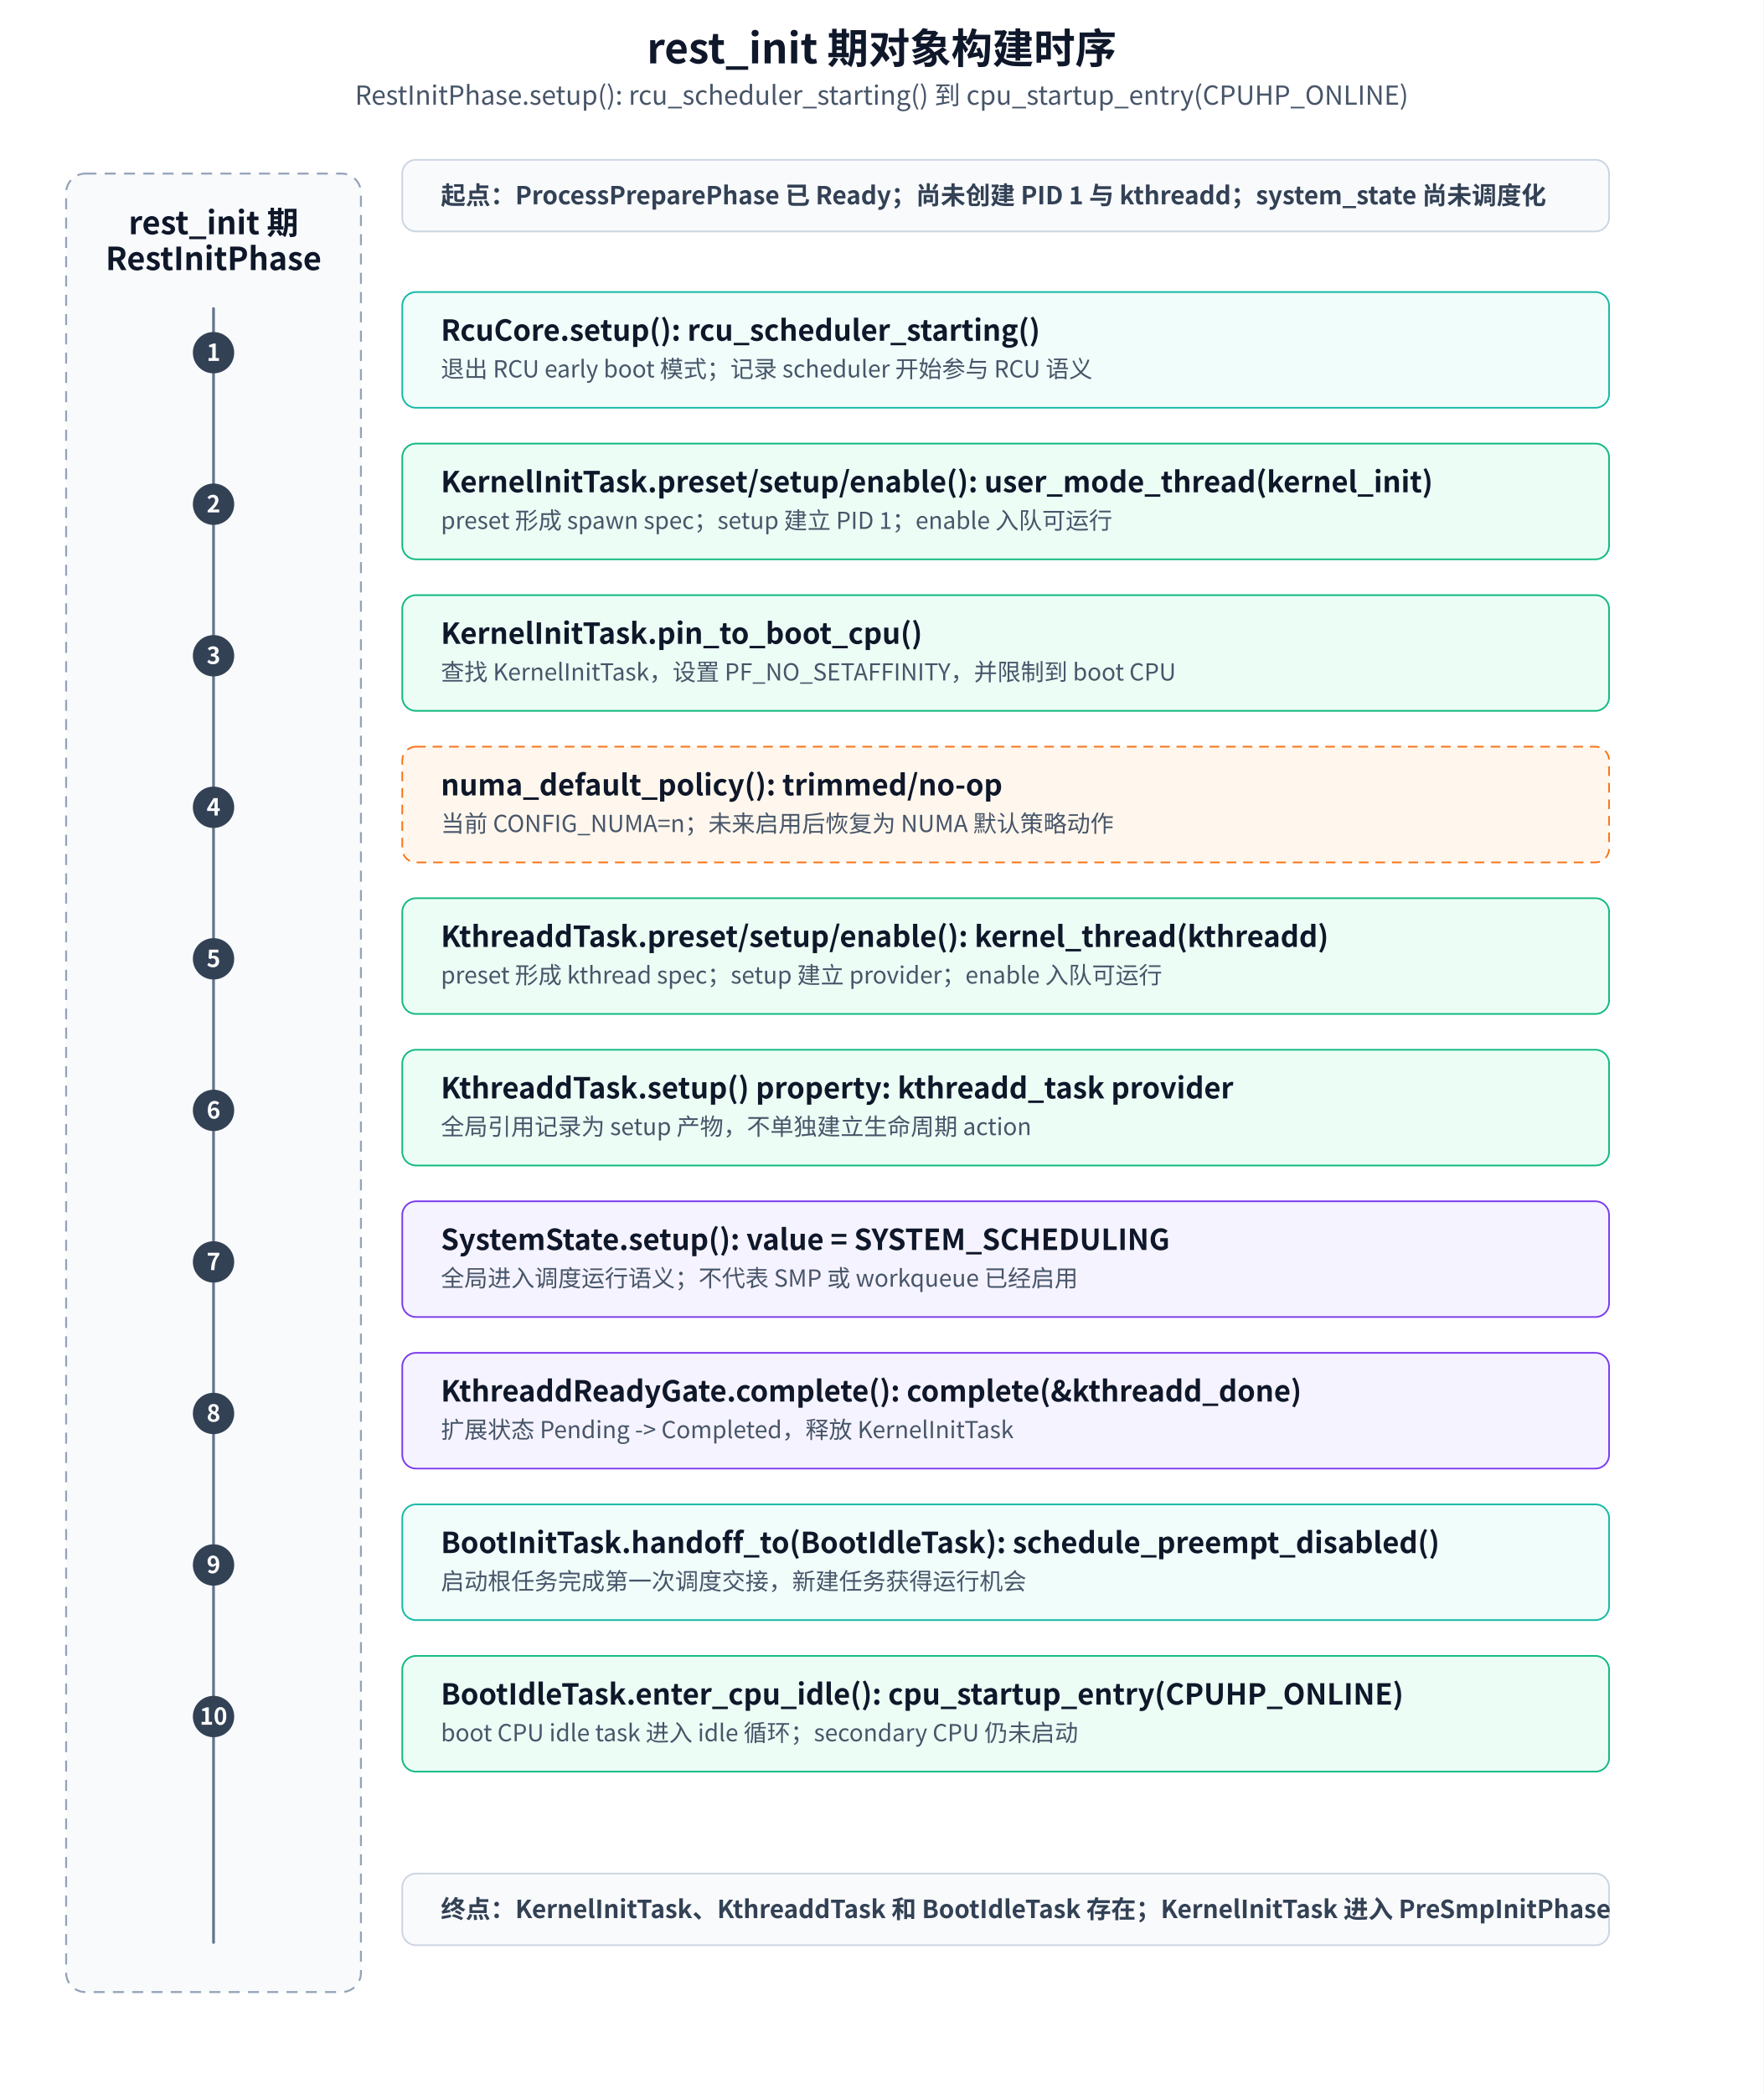
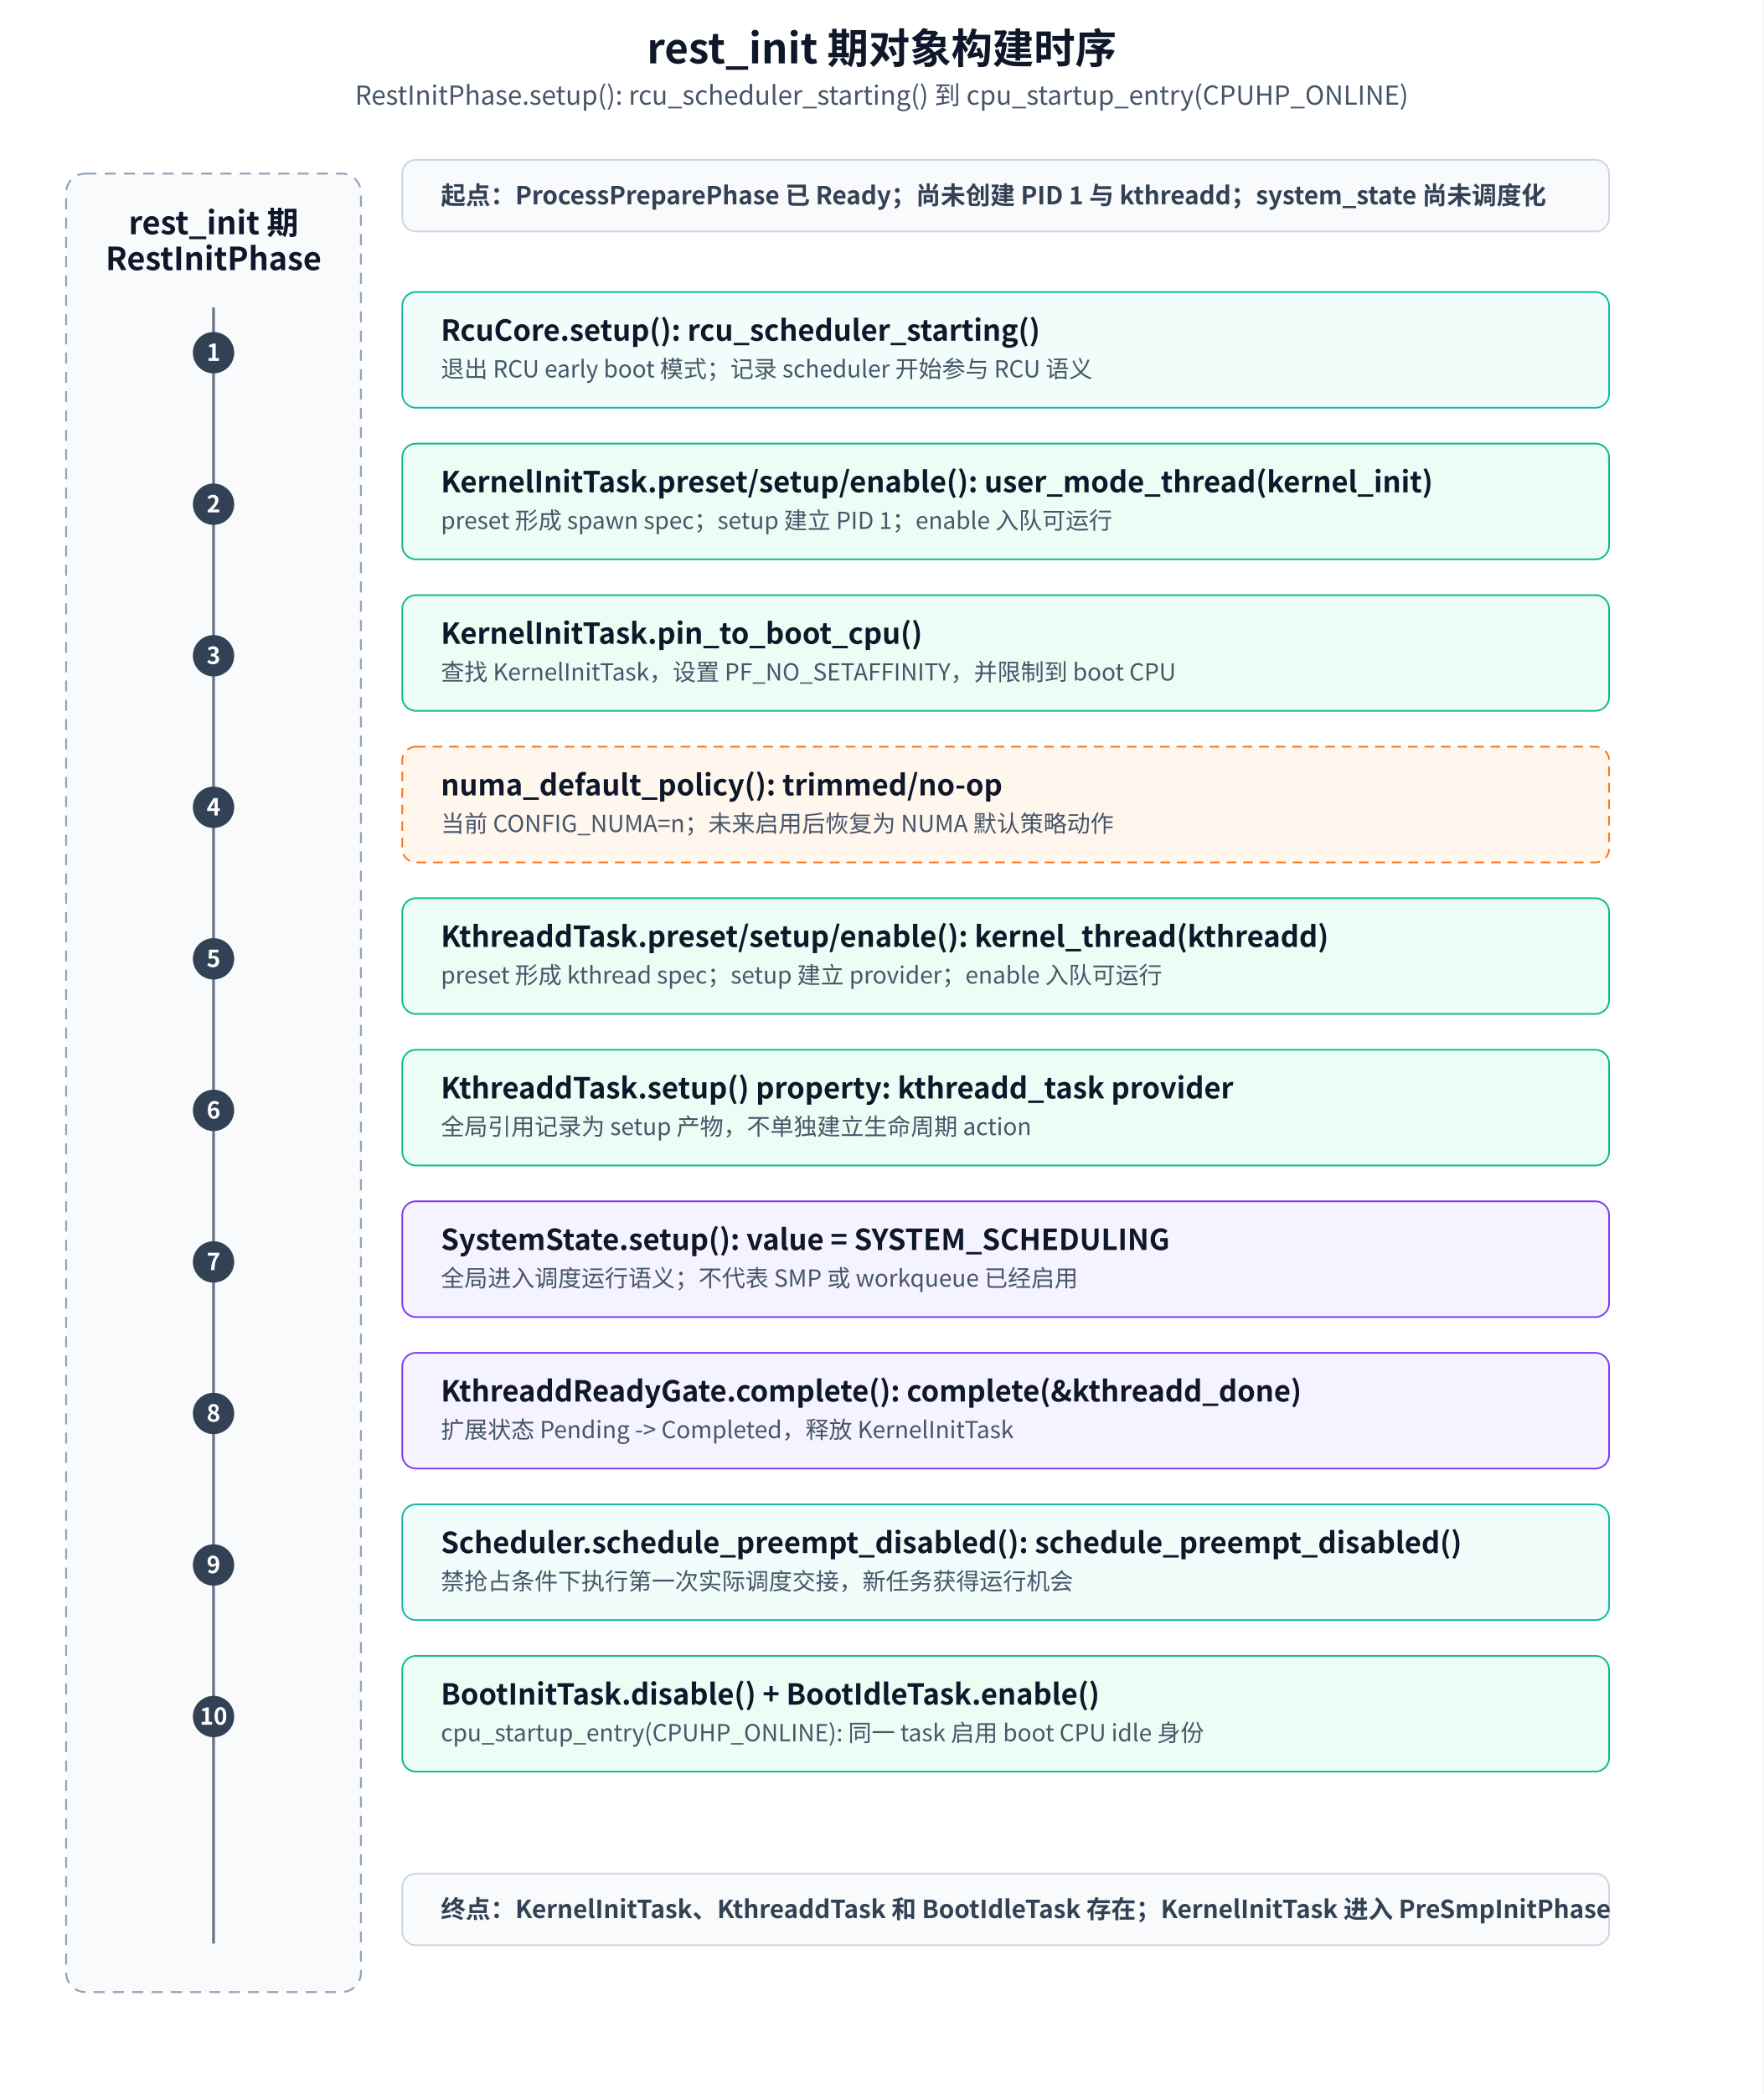
<svg xmlns="http://www.w3.org/2000/svg" width="1280" height="1520" viewBox="0 0 1280 1520" role="img" aria-labelledby="title desc">
  <defs>
    <style>
      text { font-family: "Microsoft YaHei", "Noto Sans CJK SC", "Source Han Sans SC", Arial, sans-serif; fill: #0f172a; }
      .title { font-size: 30px; font-weight: 600; }
      .subtitle { font-size: 19px; fill: #475569; }
      .lane { fill: #f8fafc; stroke: #94a3b8; stroke-width: 1.4; stroke-dasharray: 8 6; }
      .box { fill: #ffffff; stroke: #334155; stroke-width: 1.2; }
      .stage { fill: #f8fafc; stroke: #cbd5e1; stroke-width: 1.2; }
      .flow { fill: #ecfdf5; stroke: #10b981; }
      .sched { fill: #f0fdfa; stroke: #14b8a6; }
      .sync { fill: #f5f3ff; stroke: #7c3aed; }
      .trimmed { fill: #fff7ed; stroke: #f97316; stroke-dasharray: 7 5; }
      .obj { font-size: 23px; font-weight: 600; dominant-baseline: middle; }
      .line1 { font-size: 21px; font-weight: 600; dominant-baseline: middle; }
      .line2 { font-size: 17px; fill: #475569; dominant-baseline: middle; }
      .boundary { font-size: 18px; font-weight: 600; fill: #334155; dominant-baseline: middle; }
      .num { font-size: 17px; font-weight: 600; fill: #ffffff; text-anchor: middle; dominant-baseline: middle; }
      .timeline { stroke: #64748b; stroke-width: 2; stroke-linecap: round; }
      .dot { fill: #334155; }
    </style>
  </defs>
  <rect x="0" y="0" width="1280" height="1520" fill="#ffffff" />
  <text x="640" y="46" text-anchor="middle" class="title">rest_init 期对象构建时序</text>
  <text x="640" y="76" text-anchor="middle" class="subtitle">RestInitPhase.setup(): rcu_scheduler_starting() 到 cpu_startup_entry(CPUHP_ONLINE)</text>
  <rect x="48" y="126" width="214" height="1320" rx="14" class="lane" />
  <text x="155" y="162" text-anchor="middle" class="obj">rest_init 期</text>
  <text x="155" y="188" text-anchor="middle" class="obj">RestInitPhase</text>
  <line x1="155" y1="224" x2="155" y2="1410" class="timeline" />
  <rect x="292" y="116" width="876" height="52" rx="10" class="stage" />
  <text x="320" y="142" class="boundary">起点：ProcessPreparePhase 已 Ready；尚未创建 PID 1 与 kthreadd；system_state 尚未调度化</text>
  <g transform="translate(0 -48)">
    <g transform="translate(0 56)">
      <circle cx="155" cy="248" r="15" class="dot" />
      <text x="155" y="248" class="num">1</text>
      <rect x="292" y="204" width="876" height="84" rx="10" class="box sched" />
      <text x="320" y="232" class="line1">RcuCore.setup(): rcu_scheduler_starting()</text>
      <text x="320" y="260" class="line2">退出 RCU early boot 模式；记录 scheduler 开始参与 RCU 语义</text>
    </g>
    <g transform="translate(0 166)">
      <circle cx="155" cy="248" r="15" class="dot" />
      <text x="155" y="248" class="num">2</text>
      <rect x="292" y="204" width="876" height="84" rx="10" class="box flow" />
      <text x="320" y="232" class="line1">KernelInitTask.preset/setup/enable(): user_mode_thread(kernel_init)</text>
      <text x="320" y="260" class="line2">preset 形成 spawn spec；setup 建立 PID 1；enable 入队可运行</text>
    </g>
    <g transform="translate(0 276)">
      <circle cx="155" cy="248" r="15" class="dot" />
      <text x="155" y="248" class="num">3</text>
      <rect x="292" y="204" width="876" height="84" rx="10" class="box flow" />
      <text x="320" y="232" class="line1">KernelInitTask.pin_to_boot_cpu()</text>
      <text x="320" y="260" class="line2">查找 KernelInitTask，设置 PF_NO_SETAFFINITY，并限制到 boot CPU</text>
    </g>
    <g transform="translate(0 386)">
      <circle cx="155" cy="248" r="15" class="dot" />
      <text x="155" y="248" class="num">4</text>
      <rect x="292" y="204" width="876" height="84" rx="10" class="box trimmed" />
      <text x="320" y="232" class="line1">numa_default_policy(): trimmed/no-op</text>
      <text x="320" y="260" class="line2">当前 CONFIG_NUMA=n；未来启用后恢复为 NUMA 默认策略动作</text>
    </g>
    <g transform="translate(0 496)">
      <circle cx="155" cy="248" r="15" class="dot" />
      <text x="155" y="248" class="num">5</text>
      <rect x="292" y="204" width="876" height="84" rx="10" class="box flow" />
      <text x="320" y="232" class="line1">KthreaddTask.preset/setup/enable(): kernel_thread(kthreadd)</text>
      <text x="320" y="260" class="line2">preset 形成 kthread spec；setup 建立 provider；enable 入队可运行</text>
    </g>
    <g transform="translate(0 606)">
      <circle cx="155" cy="248" r="15" class="dot" />
      <text x="155" y="248" class="num">6</text>
      <rect x="292" y="204" width="876" height="84" rx="10" class="box flow" />
      <text x="320" y="232" class="line1">KthreaddTask.setup() property: kthreadd_task provider</text>
      <text x="320" y="260" class="line2">全局引用记录为 setup 产物，不单独建立生命周期 action</text>
    </g>
    <g transform="translate(0 716)">
      <circle cx="155" cy="248" r="15" class="dot" />
      <text x="155" y="248" class="num">7</text>
      <rect x="292" y="204" width="876" height="84" rx="10" class="box sync" />
      <text x="320" y="232" class="line1">SystemState.setup(): value = SYSTEM_SCHEDULING</text>
      <text x="320" y="260" class="line2">全局进入调度运行语义；不代表 SMP 或 workqueue 已经启用</text>
    </g>
    <g transform="translate(0 826)">
      <circle cx="155" cy="248" r="15" class="dot" />
      <text x="155" y="248" class="num">8</text>
      <rect x="292" y="204" width="876" height="84" rx="10" class="box sync" />
      <text x="320" y="232" class="line1">KthreaddReadyGate.complete(): complete(&amp;kthreadd_done)</text>
      <text x="320" y="260" class="line2">扩展状态 Pending -&gt; Completed，释放 KernelInitTask</text>
    </g>
    <g transform="translate(0 936)">
      <circle cx="155" cy="248" r="15" class="dot" />
      <text x="155" y="248" class="num">9</text>
      <rect x="292" y="204" width="876" height="84" rx="10" class="box sched" />
-       <text x="320" y="232" class="line1">BootInitTask.handoff_to(BootIdleTask): schedule_preempt_disabled()</text>
-       <text x="320" y="260" class="line2">启动根任务完成第一次调度交接，新建任务获得运行机会</text>
+       <text x="320" y="232" class="line1">Scheduler.schedule_preempt_disabled(): schedule_preempt_disabled()</text>
+       <text x="320" y="260" class="line2">禁抢占条件下执行第一次实际调度交接，新任务获得运行机会</text>
    </g>
    <g transform="translate(0 1046)">
      <circle cx="155" cy="248" r="15" class="dot" />
      <text x="155" y="248" class="num">10</text>
      <rect x="292" y="204" width="876" height="84" rx="10" class="box flow" />
-       <text x="320" y="232" class="line1">BootIdleTask.enter_cpu_idle(): cpu_startup_entry(CPUHP_ONLINE)</text>
-       <text x="320" y="260" class="line2">boot CPU idle task 进入 idle 循环；secondary CPU 仍未启动</text>
+       <text x="320" y="232" class="line1">BootInitTask.disable() + BootIdleTask.enable()</text>
+       <text x="320" y="260" class="line2">cpu_startup_entry(CPUHP_ONLINE): 同一 task 启用 boot CPU idle 身份</text>
    </g>
  </g>
  <rect x="292" y="1360" width="876" height="52" rx="10" class="stage" />
  <text x="320" y="1386" class="boundary">终点：KernelInitTask、KthreaddTask 和 BootIdleTask 存在；KernelInitTask 进入 PreSmpInitPhase</text>
</svg>
